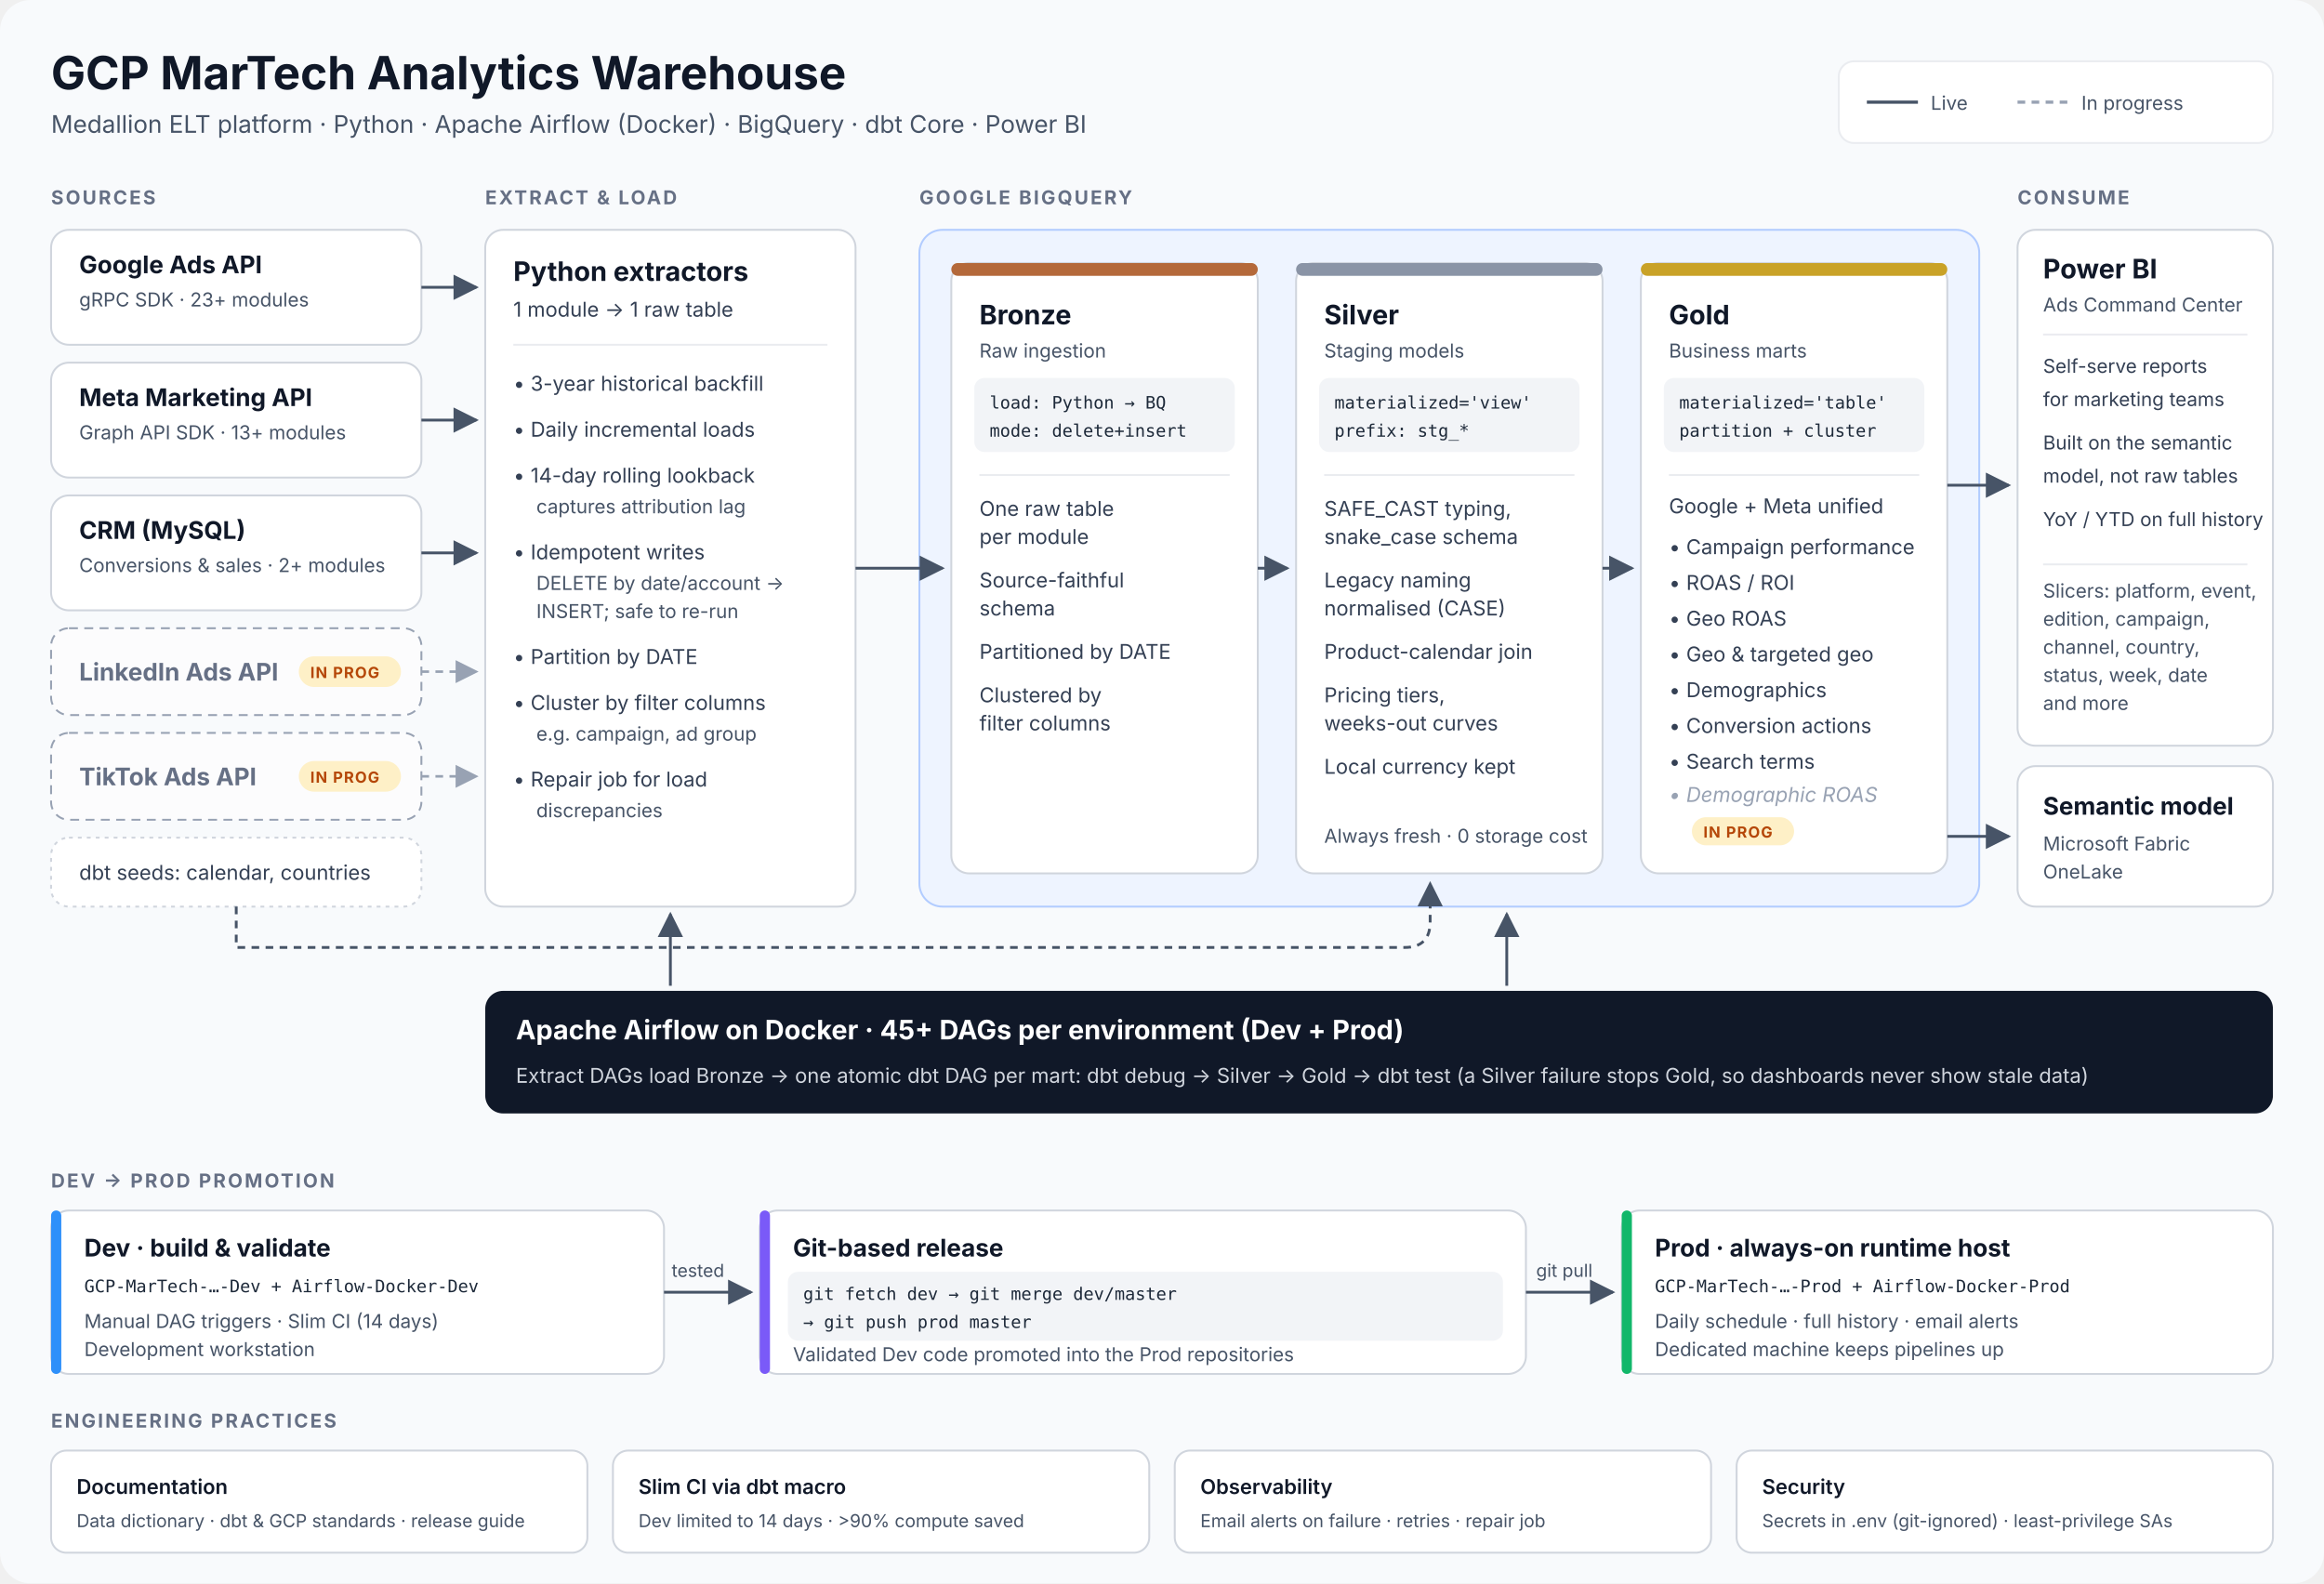
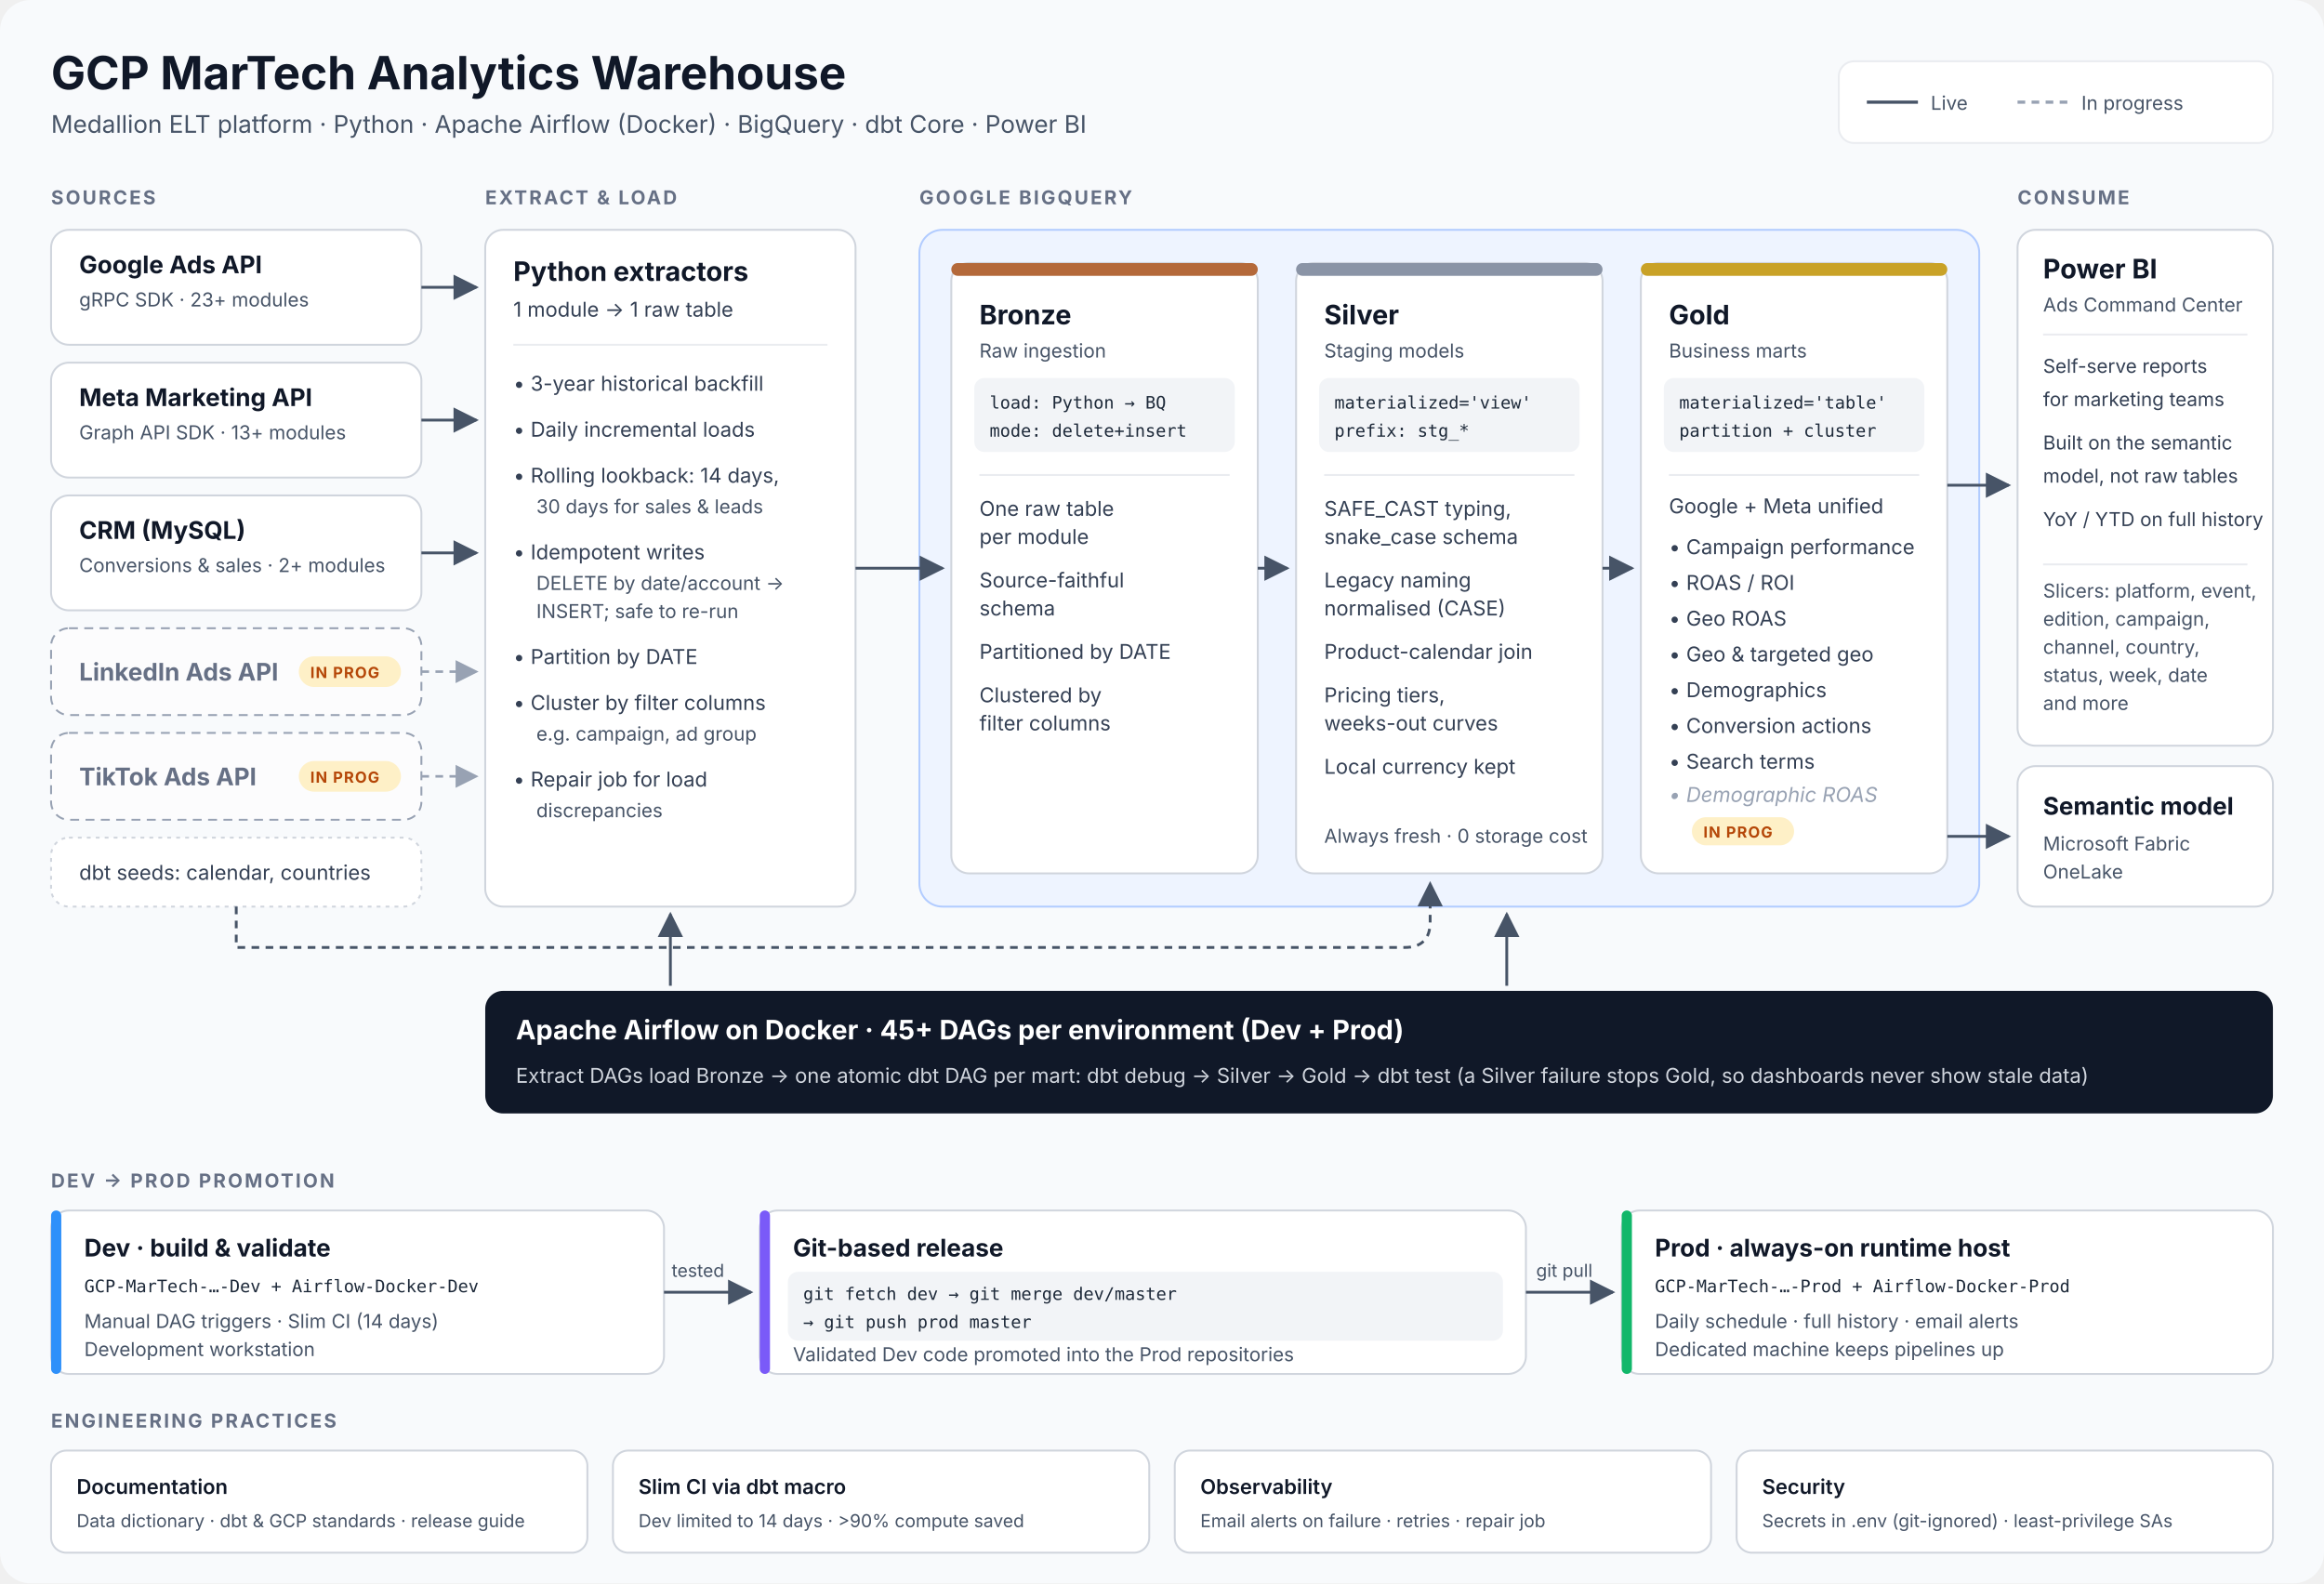
<svg xmlns="http://www.w3.org/2000/svg" width="1820" height="1240" viewBox="0 0 1820 1240" font-family="Inter, 'DejaVu Sans', sans-serif">
  <defs>
    <marker id="arr" viewBox="0 0 10 10" refX="9" refY="5" markerWidth="9" markerHeight="9" orient="auto-start-reverse">
      <path d="M0,0 L10,5 L0,10 z" fill="#475467" />
    </marker>
    <marker id="arrw" viewBox="0 0 10 10" refX="9" refY="5" markerWidth="9" markerHeight="9" orient="auto-start-reverse">
      <path d="M0,0 L10,5 L0,10 z" fill="#98A2B3" />
    </marker>
    <style>
      .h1{font-size:36px;font-weight:700;fill:#101828}
      .sub{font-size:19px;fill:#475467}
      .colt{font-size:15px;font-weight:700;letter-spacing:1.6px;fill:#667085}
      .bt{font-size:21px;font-weight:700;fill:#101828}
      .bt2{font-size:19px;font-weight:700;fill:#101828}
      .bs{font-size:16px;fill:#344054}
      .sm{font-size:15px;fill:#475467}
      .pg{font-size:15px;fill:#344054}
      .code{font-family:'DejaVu Sans Mono', monospace;font-size:13.5px;fill:#1D2939}
      .wip{font-size:16px;fill:#98A2B3;font-style:italic}
      .wipt{font-size:19px;font-weight:700;fill:#667085}
      .badge{font-size:12px;font-weight:700;letter-spacing:0.8px;fill:#B54708}
      .chip{font-size:16px;font-weight:600;fill:#101828}
      .chips{font-size:14px;fill:#475467}
      .card{fill:#FFFFFF;stroke:#D0D5DD;stroke-width:1.5}
      .wipcard{fill:#FCFCFD;stroke:#98A2B3;stroke-width:1.5;stroke-dasharray:7 5}
      .codebg{fill:#F2F4F7}
      .line{stroke:#475467;stroke-width:2.2;fill:none}
      .wline{stroke:#98A2B3;stroke-width:2;fill:none;stroke-dasharray:6 5}
    </style>
  </defs>
  <rect x="0" y="0" width="1820" height="1240" rx="24" fill="#F8FAFC" />
  <text x="40" y="70" class="h1">GCP MarTech Analytics Warehouse</text>
  <text x="40" y="104" class="sub">Medallion ELT platform · Python · Apache Airflow (Docker) · BigQuery · dbt Core · Power BI</text>
  <rect x="1440" y="48" width="340" height="64" rx="12" fill="#FFFFFF" stroke="#EAECF0" stroke-width="1.5" />
  <line x1="1462" y1="80" x2="1502" y2="80" stroke="#475467" stroke-width="2.5" />
  <text x="1512" y="86" class="sm">Live</text>
  <line x1="1580" y1="80" x2="1620" y2="80" stroke="#98A2B3" stroke-width="2.5" stroke-dasharray="6 5" />
  <text x="1630" y="86" class="sm">In progress</text>
  <text x="40" y="160" class="colt">SOURCES</text>
  <text x="380" y="160" class="colt">EXTRACT &amp; LOAD</text>
  <text x="720" y="160" class="colt">GOOGLE BIGQUERY</text>
  <text x="1580" y="160" class="colt">CONSUME</text>
  <rect x="40" y="180" width="290" height="90" rx="14" class="card" />
  <text x="62" y="214" class="bt2">Google Ads API</text>
  <text x="62" y="240" class="sm">gRPC SDK · 23+ modules</text>
  <rect x="40" y="284" width="290" height="90" rx="14" class="card" />
  <text x="62" y="318" class="bt2">Meta Marketing API</text>
  <text x="62" y="344" class="sm">Graph API SDK · 13+ modules</text>
  <rect x="40" y="388" width="290" height="90" rx="14" class="card" />
  <text x="62" y="422" class="bt2">CRM (MySQL)</text>
  <text x="62" y="448" class="sm">Conversions &amp; sales · 2+ modules</text>
  <rect x="40" y="492" width="290" height="68" rx="14" class="wipcard" />
  <text x="62" y="533" class="wipt">LinkedIn Ads API</text>
  <rect x="234" y="514" width="80" height="24" rx="12" fill="#FEF0C7" />
  <text x="243" y="531" class="badge">IN PROG</text>
  <rect x="40" y="574" width="290" height="68" rx="14" class="wipcard" />
  <text x="62" y="615" class="wipt">TikTok Ads API</text>
  <rect x="234" y="596" width="80" height="24" rx="12" fill="#FEF0C7" />
  <text x="243" y="613" class="badge">IN PROG</text>
  <rect x="40" y="656" width="290" height="54" rx="14" fill="#FFFFFF" stroke="#D0D5DD" stroke-width="1.5" stroke-dasharray="3 4" />
  <text x="62" y="689" class="bs">dbt seeds: calendar, countries</text>
  <rect x="380" y="180" width="290" height="530" rx="14" class="card" />
  <text x="402" y="220" class="bt">Python extractors</text>
  <text x="402" y="248" class="bs">1 module → 1 raw table</text>
  <line x1="402" y1="270" x2="648" y2="270" stroke="#EAECF0" stroke-width="1.5" />
  <text x="402" y="306" class="bs">• 3-year historical backfill</text>
  <text x="402" y="342" class="bs">• Daily incremental loads</text>
-   <text x="402" y="378" class="bs">• 14-day rolling lookback</text>
-   <text x="420" y="402" class="sm">captures attribution lag</text>
+   <text x="402" y="378" class="bs">• Rolling lookback: 14 days,</text>
+   <text x="420" y="402" class="sm">30 days for sales &amp; leads</text>
  <text x="402" y="438" class="bs">• Idempotent writes</text>
  <text x="420" y="462" class="sm">DELETE by date/account →</text>
  <text x="420" y="484" class="sm">INSERT; safe to re-run</text>
  <text x="402" y="520" class="bs">• Partition by DATE</text>
  <text x="402" y="556" class="bs">• Cluster by filter columns</text>
  <text x="420" y="580" class="sm">e.g. campaign, ad group</text>
  <text x="402" y="616" class="bs">• Repair job for load</text>
  <text x="420" y="640" class="sm">discrepancies</text>
  <rect x="720" y="180" width="830" height="530" rx="18" fill="#EEF4FF" stroke="#B2CCFF" stroke-width="1.5" />
  <rect x="745" y="206" width="240" height="478" rx="14" class="card" />
  <rect x="745" y="206" width="240" height="10" rx="5" fill="#B4693A" />
  <text x="767" y="254" class="bt">Bronze</text>
  <text x="767" y="280" class="sm">Raw ingestion</text>
  <rect x="763" y="296" width="204" height="58" rx="8" class="codebg" />
  <text x="775" y="320" class="code">load: Python → BQ</text>
  <text x="775" y="342" class="code">mode: delete+insert</text>
  <line x1="767" y1="372" x2="963" y2="372" stroke="#EAECF0" stroke-width="1.5" />
  <text x="767" y="404" class="bs">One raw table</text>
  <text x="767" y="426" class="bs">per module</text>
  <text x="767" y="460" class="bs">Source-faithful</text>
  <text x="767" y="482" class="bs">schema</text>
  <text x="767" y="516" class="bs">Partitioned by DATE</text>
  <text x="767" y="550" class="bs">Clustered by</text>
  <text x="767" y="572" class="bs">filter columns</text>
  <rect x="1015" y="206" width="240" height="478" rx="14" class="card" />
  <rect x="1015" y="206" width="240" height="10" rx="5" fill="#8A94A6" />
  <text x="1037" y="254" class="bt">Silver</text>
  <text x="1037" y="280" class="sm">Staging models</text>
  <rect x="1033" y="296" width="204" height="58" rx="8" class="codebg" />
  <text x="1045" y="320" class="code">materialized='view'</text>
  <text x="1045" y="342" class="code">prefix: stg_*</text>
  <line x1="1037" y1="372" x2="1233" y2="372" stroke="#EAECF0" stroke-width="1.5" />
  <text x="1037" y="404" class="bs">SAFE_CAST typing,</text>
  <text x="1037" y="426" class="bs">snake_case schema</text>
  <text x="1037" y="460" class="bs">Legacy naming</text>
  <text x="1037" y="482" class="bs">normalised (CASE)</text>
  <text x="1037" y="516" class="bs">Product-calendar join</text>
  <text x="1037" y="550" class="bs">Pricing tiers,</text>
  <text x="1037" y="572" class="bs">weeks-out curves</text>
  <text x="1037" y="606" class="bs">Local currency kept</text>
  <text x="1037" y="660" class="sm">Always fresh · 0 storage cost</text>
  <rect x="1285" y="206" width="240" height="478" rx="14" class="card" />
  <rect x="1285" y="206" width="240" height="10" rx="5" fill="#C9A227" />
  <text x="1307" y="254" class="bt">Gold</text>
  <text x="1307" y="280" class="sm">Business marts</text>
  <rect x="1303" y="296" width="204" height="58" rx="8" class="codebg" />
  <text x="1315" y="320" class="code">materialized='table'</text>
  <text x="1315" y="342" class="code">partition + cluster</text>
  <line x1="1307" y1="372" x2="1503" y2="372" stroke="#EAECF0" stroke-width="1.5" />
  <text x="1307" y="402" class="bs">Google + Meta unified</text>
  <text x="1307" y="434" class="bs">• Campaign performance</text>
  <text x="1307" y="462" class="bs">• ROAS / ROI</text>
  <text x="1307" y="490" class="bs">• Geo ROAS</text>
  <text x="1307" y="518" class="bs">• Geo &amp; targeted geo</text>
  <text x="1307" y="546" class="bs">• Demographics</text>
  <text x="1307" y="574" class="bs">• Conversion actions</text>
  <text x="1307" y="602" class="bs">• Search terms</text>
  <text x="1307" y="628" class="wip">• Demographic ROAS</text>
  <rect x="1325" y="640" width="80" height="22" rx="11" fill="#FEF0C7" />
  <text x="1334" y="656" class="badge">IN PROG</text>
  <rect x="1580" y="180" width="200" height="404" rx="14" class="card" />
  <text x="1600" y="218" class="bt">Power BI</text>
  <text x="1600" y="244" class="sm">Ads Command Center</text>
  <line x1="1600" y1="262" x2="1760" y2="262" stroke="#EAECF0" stroke-width="1.5" />
  <text x="1600" y="292" class="pg">Self-serve reports</text>
  <text x="1600" y="318" class="pg">for marketing teams</text>
  <text x="1600" y="352" class="pg">Built on the semantic</text>
  <text x="1600" y="378" class="pg">model, not raw tables</text>
  <text x="1600" y="412" class="pg">YoY / YTD on full history</text>
  <line x1="1600" y1="442" x2="1760" y2="442" stroke="#EAECF0" stroke-width="1.5" />
  <text x="1600" y="468" class="sm">Slicers: platform, event,</text>
  <text x="1600" y="490" class="sm">edition, campaign,</text>
  <text x="1600" y="512" class="sm">channel, country,</text>
  <text x="1600" y="534" class="sm">status, week, date</text>
  <text x="1600" y="556" class="sm">and more</text>
  <rect x="1580" y="600" width="200" height="110" rx="14" class="card" />
  <text x="1600" y="638" class="bt2">Semantic model</text>
  <text x="1600" y="666" class="sm">Microsoft Fabric</text>
  <text x="1600" y="688" class="sm">OneLake</text>
  <path d="M330 225 H373" class="line" marker-end="url(#arr)" />
  <path d="M330 329 H373" class="line" marker-end="url(#arr)" />
  <path d="M330 433 H373" class="line" marker-end="url(#arr)" />
  <path d="M330 526 H373" class="wline" marker-end="url(#arrw)" />
  <path d="M330 608 H373" class="wline" marker-end="url(#arrw)" />
  <path d="M185 710 V742 H1100 Q1120 742 1120 722 V692" class="line" stroke-dasharray="6 5" marker-end="url(#arr)" />
  <path d="M670 445 H738" class="line" marker-end="url(#arr)" />
  <path d="M985 445 H1008" class="line" marker-end="url(#arr)" />
  <path d="M1255 445 H1278" class="line" marker-end="url(#arr)" />
  <path d="M1525 380 H1573" class="line" marker-end="url(#arr)" />
  <path d="M1525 655 H1573" class="line" marker-end="url(#arr)" />
  <rect x="380" y="776" width="1400" height="96" rx="14" fill="#101828" />
  <text x="404" y="814" font-size="21" font-weight="700" fill="#FFFFFF">Apache Airflow on Docker  ·  45+ DAGs per environment (Dev + Prod)</text>
  <text x="404" y="848" font-size="16" fill="#D0D5DD">Extract DAGs load Bronze  →  one atomic dbt DAG per mart:  dbt debug → Silver → Gold → dbt test  (a Silver failure stops Gold, so dashboards never show stale data)</text>
  <path d="M525 772 V716" class="line" stroke="#101828" marker-end="url(#arr)" />
  <path d="M1180 772 V716" class="line" stroke="#101828" marker-end="url(#arr)" />
  <text x="40" y="930" class="colt">DEV → PROD PROMOTION</text>
  <rect x="40" y="948" width="480" height="128" rx="14" class="card" />
  <rect x="40" y="948" width="8" height="128" rx="4" fill="#2E90FA" />
  <text x="66" y="984" class="bt2">Dev · build &amp; validate</text>
  <text x="66" y="1012" class="code">GCP-MarTech-…-Dev + Airflow-Docker-Dev</text>
  <text x="66" y="1040" class="sm">Manual DAG triggers · Slim CI (14 days)</text>
  <text x="66" y="1062" class="sm">Development workstation</text>
  <path d="M520 1012 H588" class="line" marker-end="url(#arr)" />
  <text x="526" y="1000" class="chips">tested</text>
  <rect x="595" y="948" width="600" height="128" rx="14" class="card" />
  <rect x="595" y="948" width="8" height="128" rx="4" fill="#7A5AF8" />
  <text x="621" y="984" class="bt2">Git-based release</text>
  <rect x="617" y="996" width="560" height="54" rx="8" class="codebg" />
  <text x="629" y="1018" class="code">git fetch dev → git merge dev/master</text>
  <text x="629" y="1040" class="code">→ git push prod master</text>
  <text x="621" y="1066" class="sm">Validated Dev code promoted into the Prod repositories</text>
  <path d="M1195 1012 H1263" class="line" marker-end="url(#arr)" />
  <text x="1203" y="1000" class="chips">git pull</text>
  <rect x="1270" y="948" width="510" height="128" rx="14" class="card" />
  <rect x="1270" y="948" width="8" height="128" rx="4" fill="#12B76A" />
  <text x="1296" y="984" class="bt2">Prod · always-on runtime host</text>
  <text x="1296" y="1012" class="code">GCP-MarTech-…-Prod + Airflow-Docker-Prod</text>
  <text x="1296" y="1040" class="sm">Daily schedule · full history · email alerts</text>
  <text x="1296" y="1062" class="sm">Dedicated machine keeps pipelines up</text>
  <text x="40" y="1118" class="colt">ENGINEERING PRACTICES</text>
  <rect x="40" y="1136" width="420" height="80" rx="12" class="card" />
  <text x="60" y="1170" class="chip">Documentation</text>
  <text x="60" y="1196" class="chips">Data dictionary · dbt &amp; GCP standards · release guide</text>
  <rect x="480" y="1136" width="420" height="80" rx="12" class="card" />
  <text x="500" y="1170" class="chip">Slim CI via dbt macro</text>
  <text x="500" y="1196" class="chips">Dev limited to 14 days · &gt;90% compute saved</text>
  <rect x="920" y="1136" width="420" height="80" rx="12" class="card" />
  <text x="940" y="1170" class="chip">Observability</text>
  <text x="940" y="1196" class="chips">Email alerts on failure · retries · repair job</text>
  <rect x="1360" y="1136" width="420" height="80" rx="12" class="card" />
  <text x="1380" y="1170" class="chip">Security</text>
  <text x="1380" y="1196" class="chips">Secrets in .env (git-ignored) · least-privilege SAs</text>
</svg>
